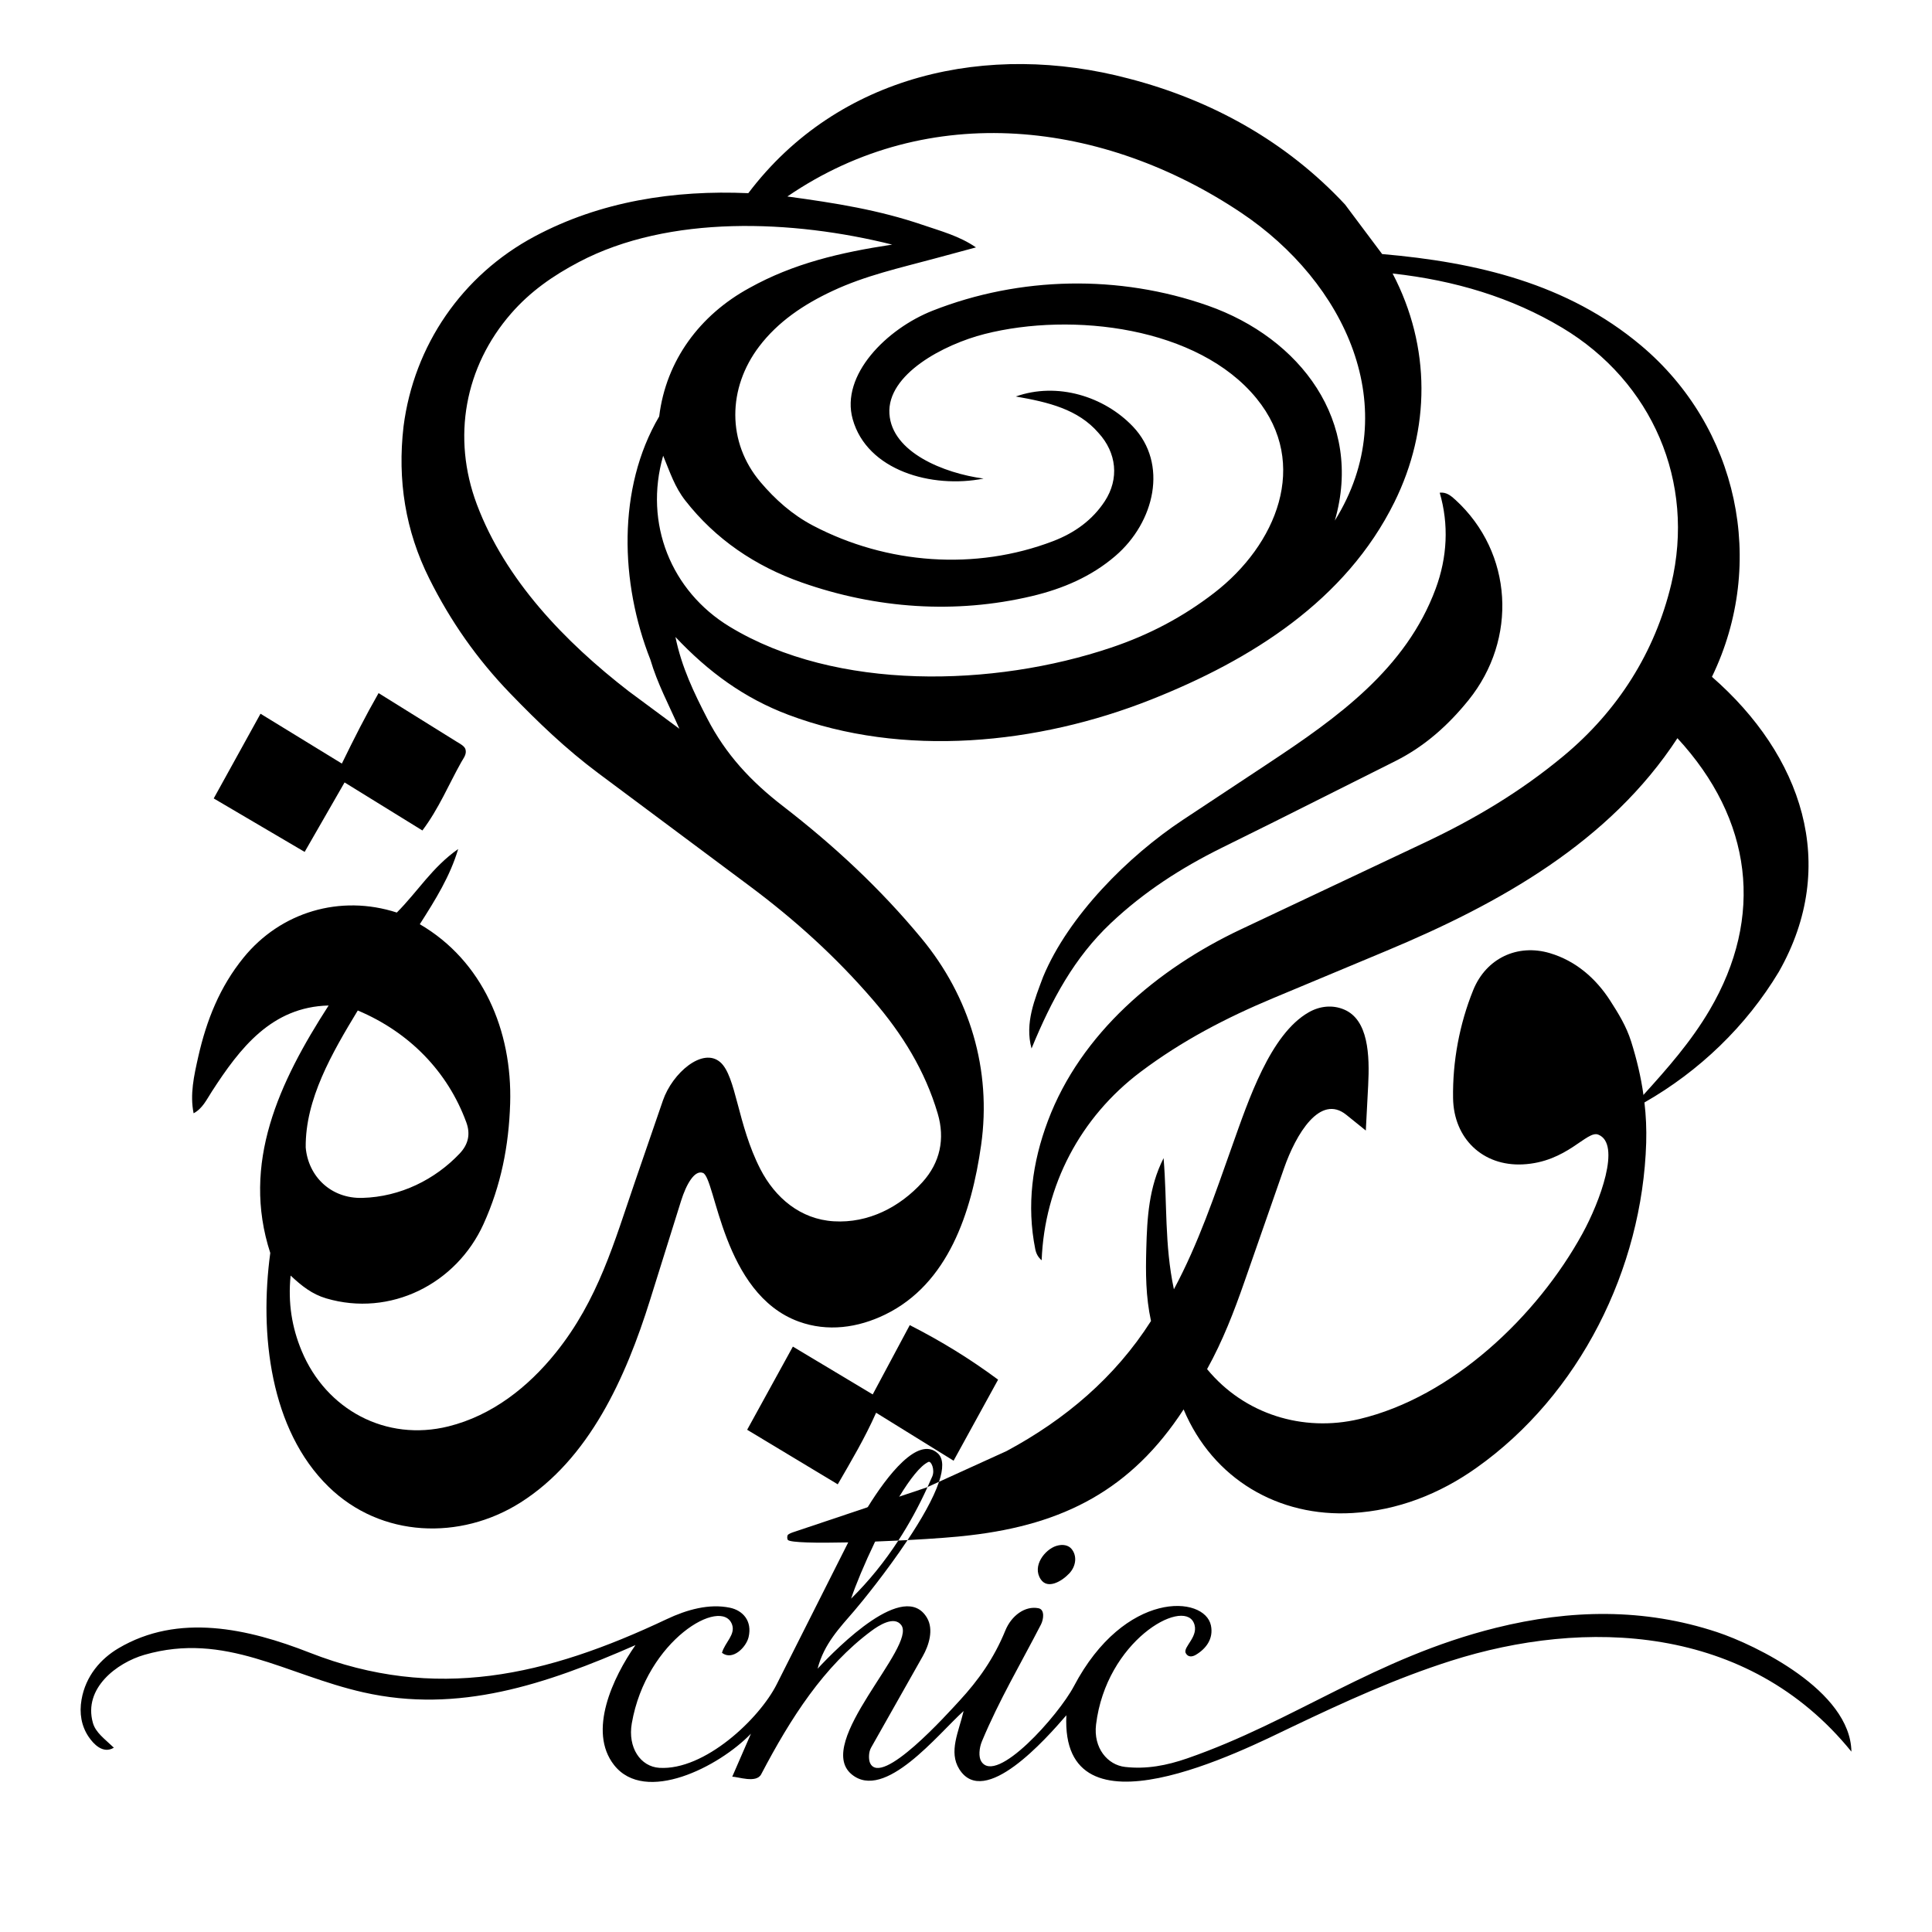
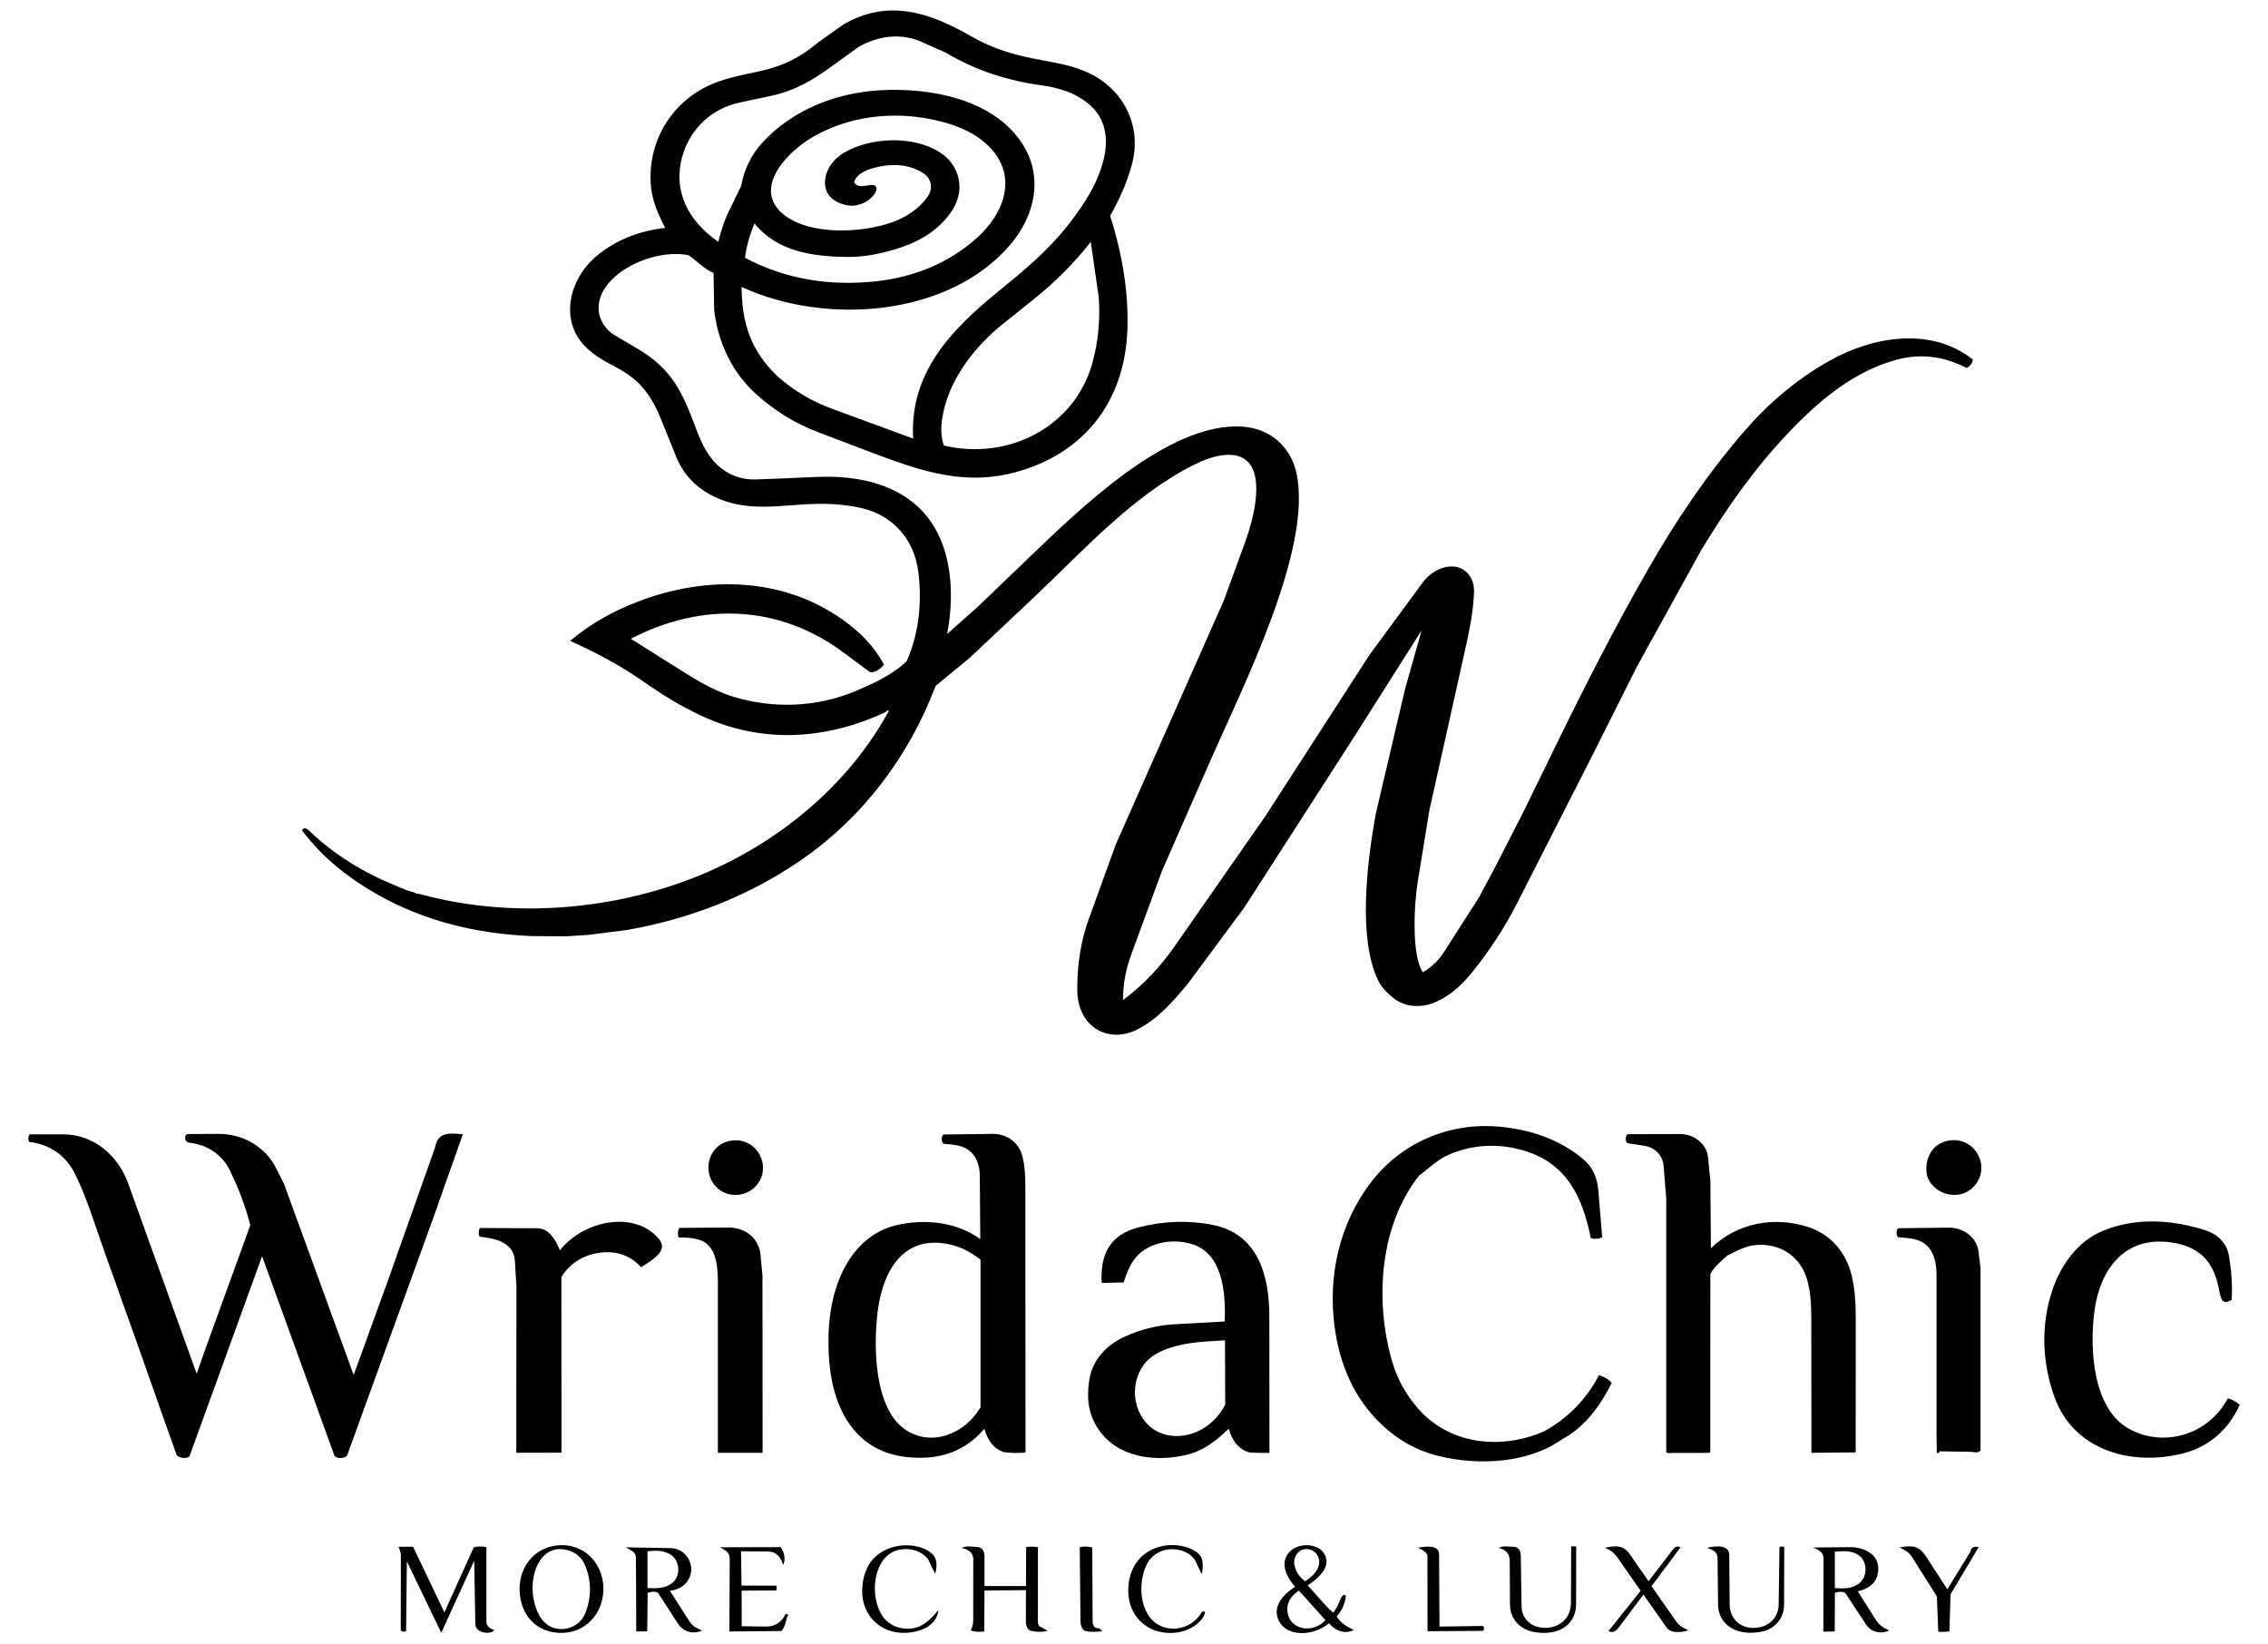
- <svg xmlns="http://www.w3.org/2000/svg" id="Layer_1" version="1.1" viewBox="0 0 670.58 670.58">
-   <g>
-     <path d="M595.99,566.5c-25.37-8.4-50.98-7.91-76.78-1.5-41.95,10.43-69.75,32.35-107.14,45.32-7.14,2.47-14.13,3.81-21.54,2.97-6.12-.68-11.08-6.6-10.1-14.72,3.53-28.97,29.86-43.79,33.86-35.44,2.25,4.7-3.84,8.5-2.73,10.64.75,1.47,2.22,1.36,3.49.61,3.48-2.06,6.21-5.52,5.26-10.17-2.18-10.59-29.98-12.33-47.58,21.08-5.29,10.04-27.01,34.49-32.17,26.03-.93-1.52-.73-4.54.26-6.93,5.99-14.34,13.45-26.89,20.49-40.54.92-1.79,1.38-5.19-.85-5.64-4.66-.95-9.41,2.57-11.51,7.71-3.96,9.7-9.35,17.27-15.96,24.43-4.03,4.36-27.16,30.22-31.02,21.52-.47-1.07-.56-3.62.35-5.23l17.97-31.8c2.08-3.68,3.89-9.2,1.45-13.33-7.79-13.17-30.71,9.93-37.96,17.68,2.23-8.65,7.67-14.19,12.88-20.27,2.66-3.11,11.06-13.43,18.35-24.37-1.06.06-2.13.11-3.21.16-4.77,7.34-10.2,14.07-16.39,20.16,1.55-4.68,4.66-12.15,8.34-19.81,2.62-5.41,5.52-10.92,8.38-15.59,3.71-6.09,7.34-10.78,10.12-12.05.96-.44,2.32,2.73,1.33,5.05-.53,1.23-1.07,2.45-1.63,3.66l3.97-1.81c1.5-4.47,1.63-8.05-.45-9.91-6.82-6.1-17.46,7.67-24.31,18.74-2.46,3.98-4.43,7.61-5.56,9.84l-1.19,2.36-24.82,49.26c-6.07,12.05-25.07,29.96-40.73,28.99-6.54-.41-11.03-7-9.57-15.44,5.03-28.99,31.23-44.05,34.79-34.33,1.29,3.53-2.49,6.25-3.49,9.85,3.68,2.85,8.41-1.93,9.24-5.45,1.33-5.65-2.03-9.29-6.52-10.21-7.2-1.48-14.87.65-21.91,3.98-41.67,19.7-80.19,28.76-123.93,11.62-21.39-8.39-45.59-13.82-66.37-1.51-6.12,3.63-11.37,9.56-12.8,17.82-.82,4.67-.08,9.14,2.48,12.92,1.6,2.36,4.92,6.07,8.74,3.76-3.29-3.15-6.34-5.25-7.29-8.66-3.35-11.98,8.32-20.81,17.9-23.58,28.1-8.11,49.04,6.94,76,13.03,32.98,7.44,63.12-2.67,94.44-16.4-7.82,11.17-16.65,29.9-7.43,41.63,10.77,13.71,36.43.61,47.51-10.89l-6.5,14.95c1.97-.05,8.35,2.4,10.06-.87,10.32-19.67,21.76-37.47,38.17-49.69,2.69-2.01,7.96-5.37,10.43-2.09,5.51,7.31-30.42,40.85-17.23,51.8,11.46,9.53,29.98-13.94,38.88-21.96-1.68,7.21-5.3,14.14-1.49,20.2,8.67,13.76,30.11-10.55,37.16-18.73-2.18,44.72,61.68,11.98,78.29,4.05,18.34-8.75,36.1-16.86,55.17-22.94,46.26-14.73,103.02-12.93,139.02,31.52-.33-21.21-33.46-37.12-46.62-41.48Z" />
-     <path d="M371.07,546.18c-2.53,2.67-7.41,5.58-9.82,2.01-3.15-4.66,1.47-10.38,5.36-11.61,2.37-.74,4.25-.19,5.26.98,1.99,2.31,1.75,5.94-.79,8.62Z" />
-   </g>
-   <g>
-     <path d="M594.2,234.92c19.19-39.61,9.08-86.72-24.67-115.05-25.53-21.42-56.84-28.84-89.8-31.69l-12.88-17.2c-20.31-21.79-46.18-36.22-75.09-43.71-48.71-12.9-100.81-1.51-132.03,39.78-25.79-1.14-51.34,2.83-74.13,14.99-25.2,13.44-41.94,37.85-45.54,66-2.15,18.6.64,36.17,8.92,52.75,7.39,14.83,16.6,27.97,28.09,39.87,9.77,10.11,19.32,19.29,30.61,27.72l52.36,39.04c15.91,11.86,30.04,24.65,42.93,39.61,10.2,11.82,18.1,24.58,22.5,39.47,2.6,8.78.84,17.03-5.3,23.82-7.81,8.62-18.75,14.32-30.79,13.58-11.56-.7-20.35-8.16-25.48-18.14-7.98-15.56-8.36-32.23-13.89-37.07-6.11-5.33-16.63,3.73-19.92,13.29l-9.62,27.96c-7.25,21.06-12.77,41.18-27.59,59.6-9.65,11.99-22.1,21.76-37.18,25.53-21.8,5.44-42.52-5.83-50.99-26.17-3.42-8.21-4.79-16.7-3.84-26.16,3.9,3.65,7.48,6.48,12.37,7.92,22.11,6.52,45.14-4.9,54.62-25.88,6.02-13.31,8.75-27.02,9.21-41.75.78-25.34-9.55-49.53-31.36-62.24,5.49-8.61,10.5-16.64,13.32-26.1-9.08,6.38-14.02,14.76-21.3,22.05-19.58-6.36-40.31-.24-53.23,15.69-8.2,10.1-12.81,21.62-15.69,34.37-1.48,6.57-2.94,13.06-1.61,19.61,3.08-1.63,4.48-4.69,6.32-7.54,9.76-15.1,20.75-29.38,40.54-29.87-17.2,26.67-30.37,54.76-20.25,85.89-3.82,28.15-.03,61.39,20.24,81.15,18.26,17.82,45.76,18.61,66.49,5.55,24.01-15.14,36.69-43.53,45.08-70.35l10.77-34.42c1.82-5.82,4.72-10.84,7.6-9.71,4.45,1.75,6.68,41.97,33.28,51.61,9.94,3.6,20.44,2.2,30-2.47,21.8-10.64,29.93-35.28,33.27-58.82,3.69-26.07-3.9-51.48-20.75-71.8-14.27-17.23-30.3-32.14-48.09-45.87-11.05-8.54-19.79-17.87-26.26-30.45-4.53-8.8-8.85-17.68-11-28.22,11.5,12.21,23.94,21.26,39.19,27.01,39.84,15.01,86.53,10.31,125.85-5.26,34.84-13.8,67.62-34.41,84.5-68.53,12.5-25.26,12.76-53.83-.62-79.38,21.56,2.38,41.35,8.33,58.87,18.83,31.3,18.74,46.3,53.58,37.85,88.98-5.66,23.71-18.58,44.02-37.39,59.65-14.83,12.32-30.62,21.76-48.14,30.04l-63.89,30.16c-29.02,13.7-55.53,36.12-66.93,66.42-5.47,14.54-7.43,29.39-4.4,44.56.32,1.57.99,2.82,2.22,3.86.99-25.9,13.37-49.6,34.34-65.39,14.35-10.8,29.61-18.74,46.15-25.65l39.23-16.39c39.31-16.41,77.41-37.74,100.95-73.78,26,28.16,30.26,61.91,11.17,94.37-6.51,11.05-14.56,20.15-22.96,29.44-.29.32-.57.63-.86.95-.42.68.37,1.96,1.16,1.7.01-.01.03-.02.04-.02,19.03-10.86,35.34-26.51,46.64-45.34,21.19-37.24,7.91-75.23-23.21-102.4ZM124.18,350.73c17.86,7.52,31.21,21.18,37.67,38.82,1.49,4.06.74,7.63-2.35,10.88-8.48,8.94-20.5,14.99-33.71,15.35-10.95.31-18.8-7.49-19.68-17.48-.19-16.77,9.13-32.81,18.07-47.57ZM235.81,252.95l-17.62-13.05c-22.1-17.1-42.8-38.56-52.68-64.84-8.7-23.17-4.25-47.74,11.93-66.29,6.6-7.56,14.43-13.06,23.52-17.84,31.35-16.5,74.29-14.64,108.71-6.03-18.12,2.74-34.33,6.56-49.56,15.05-17.18,9.37-28.94,25.16-31.31,44.59-14.68,24.95-13.53,57.91-3.07,84.39,2.46,8.33,6.18,15.22,10.08,24.02ZM463.31,180.68c9.95-34.44-11.95-63.32-44.09-74.61-30.78-10.81-65.18-10.17-95.48,1.75-16.02,6.31-32.06,22.36-27.78,37.67,4.98,17.85,27.48,24.19,45.43,20.62-13.77-1.85-31.83-9.1-32.68-22.49-.88-13.69,18.86-24.09,33.04-27.69,30.47-7.73,74.16-2.47,94.41,22.4,18.52,22.74,6.88,50.78-14.7,67.44-10.88,8.4-22.61,14.58-35.82,19.02-40.66,13.69-95.37,15.2-132.39-7.28-20.27-12.3-29.84-35.77-23.07-59.33,2.43,5.88,4.01,10.85,7.68,15.55,10.48,13.42,24.27,22.77,40.49,28.47,25.77,9.05,53.18,11.01,79.79,4.71,10.84-2.57,20.71-6.83,28.98-13.93,13.7-11.75,18.39-32.04,6.1-44.94-9.97-10.45-26.21-15.53-40.65-10.42,11.32,1.96,21.61,4.43,28.69,12.62,6.32,6.88,7.3,15.95,2.17,23.77-4.2,6.39-10.28,10.9-17.92,13.82-26.9,10.29-57.69,8.06-83.34-5.41-7.22-3.79-13.12-9.08-18.19-15.06-11.77-13.88-11.43-32.66-.5-47.08,6.53-8.62,15.54-14.66,25.51-19.31,11.41-5.34,23.31-7.96,35.48-11.25l14.28-3.85c-5.78-3.97-12.12-5.63-18.62-7.85-15.07-5.12-29.9-7.52-46.84-9.82,49.28-33.73,109.96-26.22,157.54,5.66,35.95,24.08,56.82,67.77,32.48,106.82Z" />
-     <path d="M321.95,516.13c-3,6.58-6.37,12.77-10.15,18.58-2.67.14-5.37.25-8.05.35-3.19.13-6.35.22-9.34.29-11.08.25-20,.08-20.92-.83-.32-.31-.3-1.25-.11-1.65.18-.4,1.29-.84,1.95-1.06l25.83-8.66,10.97-3.68,9.44-3.17.38-.17Z" />
-     <path d="M571.38,396.62c-1.34,43.81-23.14,87.56-59.01,112.91-12.87,9.1-27.3,14.72-42.96,15.63-25.57,1.5-48.39-11.73-58.59-35.96-18.18,27.89-41.67,39.91-74.17,43.69-4.67.59-12.77,1.19-21.64,1.66,4.72-7.07,8.97-14.41,10.91-20.23l23.47-10.68c20.33-10.92,37.67-25.6,50.11-45.13-1.83-8.48-1.87-16.57-1.63-25.17.29-10.61.86-21.24,6-31.36,1.29,15.62.27,29.9,3.58,45.52,8.59-16.05,14.15-32.7,20.17-49.61,5.73-16.09,13.3-39,26.7-46.57,3.72-2.1,8.09-2.65,12.18-.93,8.46,3.55,8.93,15.8,8.38,26.35l-.82,15.66-6.77-5.46c-9.11-7.35-17.48,6.71-21.61,18.54l-13.66,39.15c-3.72,10.69-7.58,20.68-13.05,30.58,12.92,15.69,33.31,21.96,52.81,17.34,32.31-7.65,61.75-35.71,77.47-64.37,6.05-11.03,13.58-31.19,5.47-34.37-3.97-1.55-10.81,9.61-26.23,10.34-13.79.66-23.92-8.94-24.14-22.98-.21-12.73,2.23-25.75,6.98-37.49,4.49-11.1,15.39-16.18,26.62-12.85,8.92,2.65,15.91,8.68,20.93,16.48,2.91,4.52,5.61,8.91,7.27,14.17,1.92,6.1,3.4,12.26,4.28,18.55.13.87.25,1.75.34,2.63.54,4.57.75,9.21.61,13.96Z" />
-     <path d="M358.03,363.9c-2.39-8.8,1.12-17.07,4.03-24.86,8.78-21.15,29.53-41.91,48.51-54.47l29.68-19.63c23.98-15.86,47.76-32.8,58.05-60.58,4.05-10.92,4.63-22.3,1.41-33.35,2.28-.25,3.8.96,5.5,2.52,19.96,18.32,21.59,48.33,4.5,69.48-7.02,8.69-15.19,16.03-25.33,21.12l-42.32,21.22-18.01,8.92c-14.13,7-27,15.29-38.52,26.17-12.63,11.94-20.47,26.45-27.48,43.45Z" />
-     <path d="M119.59,271.59l-13.85,24.1-31.56-18.56,16.24-29.4,28.24,17.3c4.33-8.89,8.16-16.44,12.74-24.46l27.14,16.89c1.26.74,2.7,1.55,3.01,2.58.52,1.73-.63,3.03-1.46,4.51-4.46,7.96-7.73,16.03-13.48,23.7l-27.02-16.68Z" />
-     <path d="M290.77,515.19l-31.44-18.93,15.87-28.87,27.71,16.6,12.86-24.05c10.92,5.56,20.86,11.66,30.66,18.93l-15.45,28.13-26.89-16.65c-3.97,8.93-8.56,16.62-13.31,24.84Z" />
-   </g>
+ <svg xmlns="http://www.w3.org/2000/svg" id="Layer_1" version="1.1" viewBox="0 0 925.42 670.58">
+   <path d="M499.36,245.01l-23.39,52.8-20.71,46.77-11.03,30.44c-3.36,9.27-4.69,18.91-4.67,28.82.01,5.24,1.57,10.39,5.24,14,5.13,5.05,12.73,5.51,19.2,2.21,8.36-4.26,14.41-11.2,20.46-18.41l23.23-31.34,44.83-69.65,27.54-43.44-6.65,23.54-12.09,51.44c-3.57,19.91-7.31,50.71,1.04,67.89,1.4,2.88,3.91,5.31,6.34,7.21,5.21,4.07,12.09,3.96,17.95,1.15,5.71-2.73,10.17-6.94,14.14-11.89,7.11-8.86,13.1-17.98,18.3-28.18l31.33-61.5,17.61-35.1,26.21-47.45c10.37-17.13,21.59-33.09,35.35-47.6,12.54-13.22,27.12-25.56,44.9-30.11,9.56-2.45,18.85-1.14,27.59,3.36,1.03.53,2.95-2.07,2.91-3.28-16.92-13.38-40.52-9.69-58.91.73-13.31,7.54-24.72,17.33-34.76,28.99-14.89,17.29-27.43,35.95-38.84,55.83-13.56,23.63-25.67,47.42-37.6,71.83l-13.44,27.5-11.16,21.79-6.69,12.58-14.24,22.26c-2.18,3.4-4.97,6.24-8.75,8.48-4.69-6.59-3.64-27.59-2.14-36.78l4.76-29.24,14.78-66.4c1.71-7.68,3.16-14.89,3.45-22.68.11-2.99-.8-5.78-2.65-7.76-4.89-5.22-13.77-2.32-18.28,3.82l-21.77,29.62-42.26,65.46-37.11,53.24c-5.94,8.52-12.74,15.81-21.18,22.09.04-6.94,1.25-12.79,3.43-18.73l12.47-33.92,19.47-44.39c13.39-30.53,42.1-86.97,35.45-117.91-2.36-10.97-10.86-18.3-22.02-19.04-30.31-2.02-66.72,33.85-88.34,54.6l-19.92,19.12-12.25,10.86c3.56-18.9,1.49-40.59-13.17-52.98-7.79-6.59-17.6-9.68-27.63-10.75-8.03-.86-15.7-.12-23.78.19l-13.63.51c-5.74.21-11.4-1.91-15.61-5.95-3.99-3.84-6.4-8.8-8.34-13.95-5.88-15.58-9.7-24.95-24.61-33.7l-8.91-5.23c-3.48-2.04-5.85-5.76-6.39-9.09-2.38-14.61,20.94-26.68,36.51-23.56,3.4,2.17,6.33,5.68,10.22,7.22l.26,15.2c1.57,13.15,7.24,25.36,17.1,34.24,7.56,6.81,15.94,11.99,25.36,15.56l19.35,7.35c23.25,8.84,42.84,16.11,67.61,6.9,24.65-9.17,38.31-29.86,39.19-56.21.53-15.88-2.3-31.29-7.03-46.33,3.89-7.03,7.08-13.95,9.02-21.58,3.97-15.57-3.97-30.61-18.49-37.05-13.83-6.13-28.27-3.66-47.64-14.82-16.93-9.75-33.67-15.06-51.65-4.68l-10.53,7.48c-15.25,12.87-26.19,10.84-40.47,15.85-17.45,6.12-28.63,22.44-27.75,41.14.32,6.68,2.82,12.67,5.96,18.59-10.64,1.2-20.01,4.83-27.92,11.37-10.97,9.07-15.29,25.54-5.27,36.44,9.94,10.82,22.39,7.76,31.33,29.91l6.38,15.8c4.03,9.98,12.73,16.35,23.35,18.92,16.35,3.96,31.76-2.88,52.38,1.91,12.61,2.93,21.28,12.69,22.99,25.75,1.6,12.25.33,25.33-4.7,36.62-5.88,5.68-13.71,9.25-21.25,12.38-15.71,6.51-33.35,7.15-49.6,2.14-9.33-2.88-17.08-8.11-25.18-13.2l-16.55-10.41c28.85-15,60.38-14.03,86.85,5.64l10.71,7.96c1.84.45,4.37-1.36,5.74-3.07-4.04-7.52-9.79-13.26-16.72-18.22-24.52-17.54-55.77-18.19-83.66-7.48-9.97,3.83-19.12,8.8-27.68,16.03,11.08,4.97,20.77,10.2,30.23,16.83,7.57,5.31,15.05,9.86,23.4,13.76,24.45,11.44,51.01,9.87,75.32-1.67.37-1.05,1.53-.33.81.15-17.45,31.79-48.09,55.88-81.62,68.45-33.97,12.73-73.18,15.4-108.12,6.11l-1.65-.44-1.05-.06c-1.4-.9-3.18-.93-4.73-1.7l-.68-.34-.96-.33-.4-.14-1.38-.63c-13.46-5.38-25.53-12.77-35.99-22.86l-1.2-.71c-.35-.21-1.61.61-1.27,1.06,8.27,10.94,18.69,19.2,30.6,25.97,19.25,10.95,40.8,16.06,62.85,16.98l14.08.11,8.67-.54,16.08-2.02c25.22-4.37,49.4-13.62,70.68-28.18,25.58-17.5,44.54-42.52,55.47-71.46l13.96-11.48,26.16-24.66c19.93-18.78,40.43-41.8,65.79-54.3,7.08-3.49,16.61-6.12,21.62-.82,6.33,6.7,2.24,23-1.26,32.62l-8.69,23.84ZM445.62,148.46c-7.36,25.77-34.2,39.56-60.52,33.31-1.66-5.11-1.03-10.03.13-14.91,3.18-13.43,13.1-25.95,23.79-34.52l12.72-10.2c8.69-6.97,16.27-14.46,23.33-23.46l3.27,22.73c.6,9.25-.2,18.21-2.71,27.04ZM278.45,63.7c3.19-11.29,11.97-19.42,23.42-21.87l13.18-2.82c8.61-1.84,15.89-5.88,23.05-11.04l12.24-8.82c8-4.61,17.31-5.78,25.71-2.05l9.89,4.4c12.18,7.27,25.13,11.39,39.25,13.35,7.75,1.07,15.13,3.53,20.64,9.07,5.5,5.52,6.36,13.3,4.59,20.75-2.38,10.04-7.75,18.19-14.01,26.36-8.48,11.07-18.93,19.64-29.73,28.43-19.26,15.67-35.62,33.28-34.07,59.48l-33.37-12.26c-8.3-3.05-15.48-7.42-22.11-13.25-10.76-10.45-14.42-21.34-14.52-36.35,34.44,15.88,84.36,12.04,109.4-16.99,10.44-12.1,14.01-28.31,4.75-42.03-11.85-17.56-36.88-22.43-57.67-21.23-18.06,1.05-35.57,7.92-47.92,21.24-4.6,4.96-7.51,11.01-8.75,17.78l-5.08,10.49c-1.96,4.04-3.17,8.01-4.25,12.33-12.35-8.61-18.68-20.74-14.65-34.98ZM383.92,62.45c-10.66-7.25-28.85-6.67-39.83.03-4.83,2.95-8.47,8.48-7.22,14.22.96,4.39,5.37,6.55,9.24,7.12,6.66,1,12.87-5.25,11.28-7.73-1.33-2.06-7,1.88-8.89-1.77,1.23-3.94,6.16-5.44,9.93-6.27,6.35-1.4,13.09-.87,18.36,2.67,3.41,2.29,4.01,6.25,1.72,9.49-4,5.65-9.89,9.14-16.64,11.19-13.32,4.04-34.21,4.21-43.62-5.21-10.31-10.33,3.06-25.15,16.08-31.78,15.23-7.76,32.86-9.11,49.51-4.87,7.93,2.02,15.43,5.38,20.75,11.33,10.47,11.72,5.1,26.45-6.36,36.55-11.38,10.03-25.19,15.55-40.32,17.29-18.75,2.15-37.18-.63-53.92-9.52.6-5.13,2.11-9.73,3.85-14.02,9.36,11.44,23.46,13.47,37.58,13.66,7.64.1,14.54-1.4,21.7-3.72,8.69-2.81,16.35-7.6,21.37-15.22,5.33-8.1,3.4-18.04-4.57-23.46Z" />
+   <path d="M188.86,462.77c-2.77-.16-5.49-.7-8.08.39-2.2.92-2.94,3.4-3.41,5.44l-18.81,53.1-14.25,39.3-28.42-77.97-3.15-6.28c-4.49-8.94-13.57-14.17-23.74-14.13l-12.34.06c-1.04,0-1.21,1.47-1.08,2.04.18.78.69,1.41,1.77,1.53,7.29.79,13.36,4.85,16.54,11.45,3.47,7.2,6.25,14.38,8.24,22.18l-18.13,49.92-3.75,10.68-27.95-77.66c-4.16-11.57-14.28-20-26.38-20.01h-13.55c-.95,0-1.11,3.01-.29,3.11,8.02.96,14.61,5.29,18.37,12.74,4.48,8.88,7.38,18.34,10.71,27.85l2.74,7.82,3.62,9.98,1.9,5.48,4.6,12.82,13.23,37.48,4.85,13.58c.95,1.26,4.12,1.73,5.26.37l29.58-81.52,29.59,81.56c1.32,1.14,3.85,1.05,5.09-.22l35.23-97.12,12.01-33.97Z" />
+   <path d="M376.4,594.75c10.07-.15,18.71-4.1,25.25-11.8,1.44,4.91,3.77,8.03,7.83,9.5,2.99.4,5.89.45,8.96.17l-.06-107.51c0-4.7-.11-8.76-1.14-13.09-1.41-5.91-6.24-9.47-12.36-9.4l-19.63.24c-1.36.02-1.31,3.72.05,3.82,4.07.29,8.32.63,11.28,3.74,2.25,2.36,3.19,5.86,3.21,9.17l.2,25.97c-9.5-6.96-22.21-8.29-33.42-5.89-19.11,4.09-27.52,23.96-28.42,42.93-.77,16.43,1.95,35.16,15.08,45.41,6.71,5.23,14.76,6.88,23.15,6.75ZM358,536.11c1.74-15.78,9.07-30.56,25.9-28.97,6.07.57,11.53,3.02,16.19,6.83v60.24c-3.22,5.28-7.85,9.32-13.66,11.27-8.59,2.89-17.43-.12-22.46-7.84-6.98-10.71-7.39-28.73-5.97-41.53Z" />
+   <path d="M757.22,538.93c0-6.47-.21-12.5-1.7-18.62-2.31-9.51-8.7-16.89-18.09-19.82-13.52-4.22-28.63-1.65-39.33,8.79l-.2-27.36-.96-9.68c-.55-5.56-5.71-9.57-11.48-9.55l-21.07.05c-1.29,0-1.35,3.5-.22,3.68l7.1,1.13c4.1.65,7.2,3.94,7.54,8.13l1.07,13.15v103.78c1.01.46,1.81.18,2.49.18l14.88-.02c.37,0,.6-.24.6-.61l.03-72.4c1.85-3.22,4.43-5.25,6.94-7.52,3.9-1.9,7.49-4.02,12.19-4.32,9.68-.61,17.85,4.95,20.42,14.36,1.36,4.99,1.63,10,1.64,15.39l.05,55.07,18.06-.17.03-53.64Z" />
+   <path d="M494.73,499.73c-9.98-1.95-20.2-1.54-30.06,1.01-11.65,3.01-15.77,10.63-15.16,22.69l9-.2c1.55-4.93,3.5-9.79,7.77-12.83,5.83-4.15,13.76-4.86,20.44-2.69,11.82,3.84,13.53,18.95,12.99,31.45l-20.49,1.14c-7.07.39-13.79,2.1-20.18,4.99-7.21,3.27-13.07,9.06-14.49,17.26-.91,5.23-.84,10.64.87,15.18,5.99,15.86,23.5,19.54,38.97,15.79,6.82-1.65,11.97-5.85,16.95-10.59,1.55,5.2,4.3,8.71,8.89,9.75l7.74.13-.04-55.74c-.01-17.44-5.04-33.79-23.2-37.33ZM481.65,585.85c-4.73.41-9.89-1.17-13.24-4.57-6.38-6.47-7.02-16.8-1.96-24.16,4.93-7.19,17.19-9.29,26.26-9.84l7.13-.44.09,26.24c-3.59,6.92-10.22,12.07-18.27,12.76Z" />
+   <path d="M908.98,570.54c-7.58,14.67-26.17,20.52-40.66,12.18-14.04-8.08-15.82-31.46-13.76-47.54,2.26-17.57,12.47-30.7,30.77-28.36,5.79.74,11.35,2.74,15.05,7.31,7.49,9.26,3.15,20.15,10.22,16.23.32-6.07-.07-12.31-1.23-18.49-.86-4.56-4.3-8.16-8.97-9.73-13.46-4.51-28.91-5.6-42.39.04-10.14,4.24-17.03,13.73-20.5,23.94-4.89,14.42-4.31,29.77.83,43.98,7.77,21.45,30.97,28.27,52.38,22.89,10.59-2.66,18.88-9.96,23.14-19.86-1.67-1.27-2.88-2.13-4.88-2.58Z" />
+   <path d="M261.59,517c5.83-3.55,10.85-7.04,7.38-11.35-9.42-11.7-30.33-8.28-40.51,4.47-1.85-4.51-4.54-8.97-9.28-8.99l-23.32-.11c-.66.95-.64,2.73-.24,3.36.49.79,13.84,0,14.46,10l.64,10.33-.06,68.02,18.45-.04-.03-71.69c3.74-6.11,10.06-9.57,17.25-10.06,5.96-.41,11.27,1.64,15.26,6.07Z" />
+   <path d="M311.17,592.73l-.06-72.3-.89-9.42c-1.22-6.47-6.55-10.22-13.12-10.18l-19.8.14c-.81.78-.82,2.61-.44,3.89,2.94.06,5.84.09,8.71,1.05,6.33,2.12,7.33,9.73,7.35,16.94v69.88s18.24,0,18.24,0Z" />
+   <path d="M807.29,510.61c-.69-5.77-6.19-9.81-12.17-9.74l-20.38.24c-1.14.01-1.17,3.58-.09,3.69,4.04.38,8.14.38,11.23,3.09,3.08,2.71,4.14,6.91,4.25,10.9,0,.01,0,.02,0,.03l.04,1.32v59s.01,6.81.01,6.81l.1,6.69c0,.31,1.16.31,1.07-.52l12.94.22c1.34.02,2.47.74,3.84-.49v-74.33s-.83-6.91-.83-6.91Z" />
+   <path d="M198.47,661.51v-30.28c-1.71-.32-3.4-.42-5.17.07l-11.97,26.54-12.8-26.8-5.93.05c.59,1.43.98,2.39.97,3.78l-.05,30.2c.33.82,2.19.78,2.19.22l.3-28.26,14.04,29.15,13.44-29.41.46,25.88c.07,3.7,6.2,4.45,7.76,2.41-1.62-.48-3.25-1.48-3.25-3.56Z" />
+   <path d="M791.58,466.57c-3.77,1.93-6.24,6.89-5.41,12.33.61,3.99,4.33,7.07,7.53,8.04,4.43,1.34,8.71.38,11.84-3.01,3.92-4.25,3.87-10.67.05-15-3.12-3.53-8.61-5.13-14.01-2.36Z" />
+   <path d="M303.28,487.07c5.84-1.66,9.35-7.73,7.62-13.65-1.66-5.7-7.33-9.47-13.82-7.79-6.45,1.67-9.3,8.46-7.48,14.24,1.81,5.75,7.76,8.88,13.67,7.2Z" />
+   <path d="M765.39,660.86l-7.33-11.61c4.18-1.02,6.96-3.03,7.88-6.13.97-3.25.52-6.83-2.22-9.05-2.43-1.97-5.68-2.87-8.84-2.84l-15.11.14c2.76,1.17,4.31,2.02,4.3,4.74l-.09,29.6,4.65-.1.08-15.78c1.2-.4,3.71-.71,4.41.35l8.25,12.54c2.11,3.21,5.86,4.12,9.48,2.52-2.57-1.18-4.13-2.29-5.45-4.37ZM748.67,647.91v-14.84c3.52-.31,7.2-.56,10.09,1.71,3.34,2.62,3.26,8.67-.31,11.34-2.99,2.23-6.49,2.03-9.78,1.8Z" />
+   <path d="M281.43,661.69l-8.08-12.66c5.2-.57,8.69-4.15,8.68-8.83-.01-4.37-3.5-8.49-8.25-8.57l-18.47-.33c2.17,1.34,4.16,1.73,4.17,4.38l.13,29.95,4.49-.03.16-15.69c1.3-.53,3.75-.81,4.44.26l7.82,12.13c2.14,3.32,5.87,4.64,10.01,3.01-2.38-1.17-3.92-1.77-5.1-3.62ZM264.21,647.92v-14.99c3.3-.41,6.63-.43,9.45,1.36,4.01,2.55,4.26,9.29.03,12.02-2.95,1.9-6.24,1.74-9.48,1.61Z" />
+   <path d="M423.49,660.9l.03-29.65c-1.78-.28-3.24-.29-4.82-.07l-.06,15.93h-16.93s-.01-12.26-.01-12.26c0-1.92-.86-3.62-3.02-3.7-2.16-.08-4.3-.62-6.34.41,2.76.52,4.79,1.88,4.79,4.56l-.03,24.16c0,1.81-.12,3.26-1,4.87,2,.82,3.62.64,5.52.47l.07-16.7,16.94-.15-.03,12.77c0,1.49.57,3.52,2.14,3.85,2.31.49,4.39.55,6.78-.02l-3.27-1.83c-.71-.4-.77-1.55-.77-2.65Z" />
+   <path d="M229.29,630.41c-10.36.03-17.69,8.21-17.27,18.74.33,8.16,4.97,15.2,13.51,16.75,11.27,2.05,20.16-5.89,20.66-16.8.48-10.32-6.95-18.72-16.9-18.69ZM238.89,658.03c-1.7,4.29-5.67,6.53-9.55,6.62-4.3.1-7.69-2.18-9.66-6.26-5.41-11.18-1.13-26.06,8.43-26.36,4.17-.13,8.42,1.92,10.28,5.89,2.92,6.25,3.12,13.48.49,20.11Z" />
+   <path d="M545.39,659.43c2.4-2.52,3.43-5.31,3.79-8.49-2.3-1.11-2.04,3.14-5.15,7-2.07-1.57-3.65-3.55-5.46-5.56l-4.99-5.55c5.6-3.68,9.65-8.25,6.64-13.09-2.52-4.06-10.13-4.39-13.74-.89-4.11,3.99-2.44,9.59,1.99,14.53-5.64,3.61-9.27,8.56-6.68,13.88,3.17,6.52,13.87,6.56,20.53.98,2.71,3.39,6.71,4.55,10.12,2.75-3.18-1.31-5.57-3.06-7.06-5.56ZM528.19,638.59c-.44-2.29.43-4.43,2.04-5.66,1.73-1.32,4.19-1.14,5.85.02,1.91,1.34,2.68,3.84,1.9,6.17-.85,2.54-2.74,4.13-5.39,6.02-2.34-1.57-3.89-3.93-4.4-6.55ZM528.17,662.75c-2.3-1.67-3.2-4.79-2.82-7.39.37-2.53,2.18-4.85,4.66-6.38l10.82,12.03c-3.25,3.51-8.69,4.63-12.67,1.74Z" />
+   <path d="M683.91,661.49l-10.04-14.32,11.84-15.87c-1.58-.79-2.53.12-3.29,1.12l-9.74,12.71-7.87-11.28c-2.35-3.37-5.51-3.36-9.94-2.37,2.56,1.1,3.89,2.23,5.19,4.09l9.38,13.46-13.12,16.44c1.88.98,3.13-.06,4.28-1.59l9.99-13.31,9.39,13.41c1.8,2.58,6.22,2.08,8.86,1.17-2.26-1.1-3.63-1.83-4.91-3.67Z" />
+   <path d="M320.52,658.62c-1.6,3.11-4.14,5.04-7.9,5l-9.98-.12-.02-14.52,14.13-.08c.15-.71.2-1.34.08-1.96l-14.25-.04-.22-13.98,10.82.07c3.31.02,5.19,1.86,6.38,5.51,1.11-2.49.46-5.03-1.01-7.28l-24.84.06c2.75,1.36,4.05,2.27,4.04,4.9l-.13,29.46,21.25-.2c1.45-1.62,1.74-3.82,2.37-5.88.71-.69-.05-1.33-.74-.93Z" />
+   <path d="M726.08,631.35l-.32,23.3c-.07,5.4-4.01,9.05-9.3,9.5-5.94.51-10.63-3.4-10.69-9.52l-.18-20.25c-.03-3.64-4.37-4.11-9.14-2.82,2.55.68,4.35,1.67,4.37,4.14l.21,18.98c.05,4.88,2.88,8.83,7.39,10.48,3.38,1.23,6.89,1.25,10.43.53,5.43-1.1,9.09-5.41,9.11-11.06l.08-23.35c0-.44-1.97-.39-1.98.07Z" />
+   <path d="M490.46,657.52c-3.35,6.3-11.59,9-18.03,5.27-7.05-4.08-8.64-16.47-4.36-24.8,1.87-3.65,5.6-5.61,9.05-5.88,4.06-.31,8.11,1.04,10.44,4.3l2.78,5.89c.53-2.35.58-4.43.05-6.36-1.26-4.62-14.25-8.84-23.36-1.89-4.74,3.62-6.95,9.72-6.63,15.98.47,9.23,7.13,15.87,16.4,16.2,10.4.37,15.47-7.09,14.8-8.69-.08-.19-.45.09-1.15-.04Z" />
+   <path d="M641,654.06c-.02,6.35-5.06,10.49-11.27,10.08-5.1-.34-8.81-3.68-8.89-8.9l-.31-20.37c-.03-2.14-.85-3.82-3.2-3.81-1.85,0-3.67-.51-5.86.43,2.85.73,4.53,2.29,4.55,5.24l.11,17.94c.03,5.66,3.89,9.99,9.32,11.08,3.09.62,6.08.67,9.09-.11,5.22-1.35,8.55-5.6,8.56-11.06l.04-23.66h-2.05s-.09,23.14-.09,23.14Z" />
+   <path d="M371.97,664.42c-4.55.53-9.28-1.16-11.92-5.14-5.68-8.57-3.59-24.8,6.85-26.99,4.39-.92,9.06.32,11.82,3.98l2.84,5.85c.68-2.09.89-4.86-.16-6.8-2.71-4.98-15.88-7.7-24.13-.24-3.76,3.4-5.44,8.54-5.47,14.03-.06,10.14,7.62,17.53,17.83,17.08,5.79-.25,12.61-2.78,13.27-9.29-3.46,4.18-6.52,7-10.92,7.51Z" />
+   <path d="M652.42,561.06c-5.19,10.03-12.88,17.62-22.21,22.85-17.94,7.86-38.82,5.42-51.65-9.3-5.09-5.84-8.63-12.39-10.72-19.82-6.97-24.74-4.77-54.89,11.2-75.17,4.04-2.97,7.51-6.62,12.55-8.71,9.71-4.04,20.02-4.48,30.08-1.51,17.46,5.15,24.04,18.7,27.43,35.78,1.68.4,3.28.35,4.65-.47l-1.59-19.06c-.43-5.18-2.25-9.55-6.45-12.99-9.68-7.92-21.39-11.85-33.91-12.98-20.96-1.89-40.58,6.84-52.89,23.35-12.35,16.55-17.17,37.53-14.33,58.43,1.79,13.17,6.33,25.29,15,35.35,7.3,8.46,16.39,14.55,27.33,17.22,16.53,4.03,36.79,2.98,50.46-6.83,9.05-4.67,15.6-13.63,20.25-22.91-1.37-1.7-2.86-2.46-5.2-3.22Z" />
+   <path d="M803.77,633.45l-9.19,14.97-8.79-13.52c-2.63-4.05-5.35-4.56-10.67-3.56,2,.99,3.72,1.83,4.96,3.79l10.23,16.19.56,14.38c1.37.18,3.35.09,4.55-.12l.47-15.12,11.51-19.28c-3.3-.53-2.95,1.19-3.62,2.27Z" />
+   <path d="M604.82,663.38l-17.46.26-.16-29.38c-.02-3.43-3.63-3.72-8.53-2.81,1.17.81,3.77,1.67,3.77,3.48l.04,30.6,22.56-.15c.71-.44.63-2.01-.22-2Z" />
+   <path d="M446.81,664.02c-.65-.53-.99-1.47-.99-2.54l-.14-30.12c-1.99-.52-3.79-.49-5.11-.07l.31,30.23c.01,1.46.56,3.58,2.1,3.94,2.2.52,4.55.24,6.7.12-.86-1.76-2.28-1.09-2.85-1.56Z" />
</svg>
